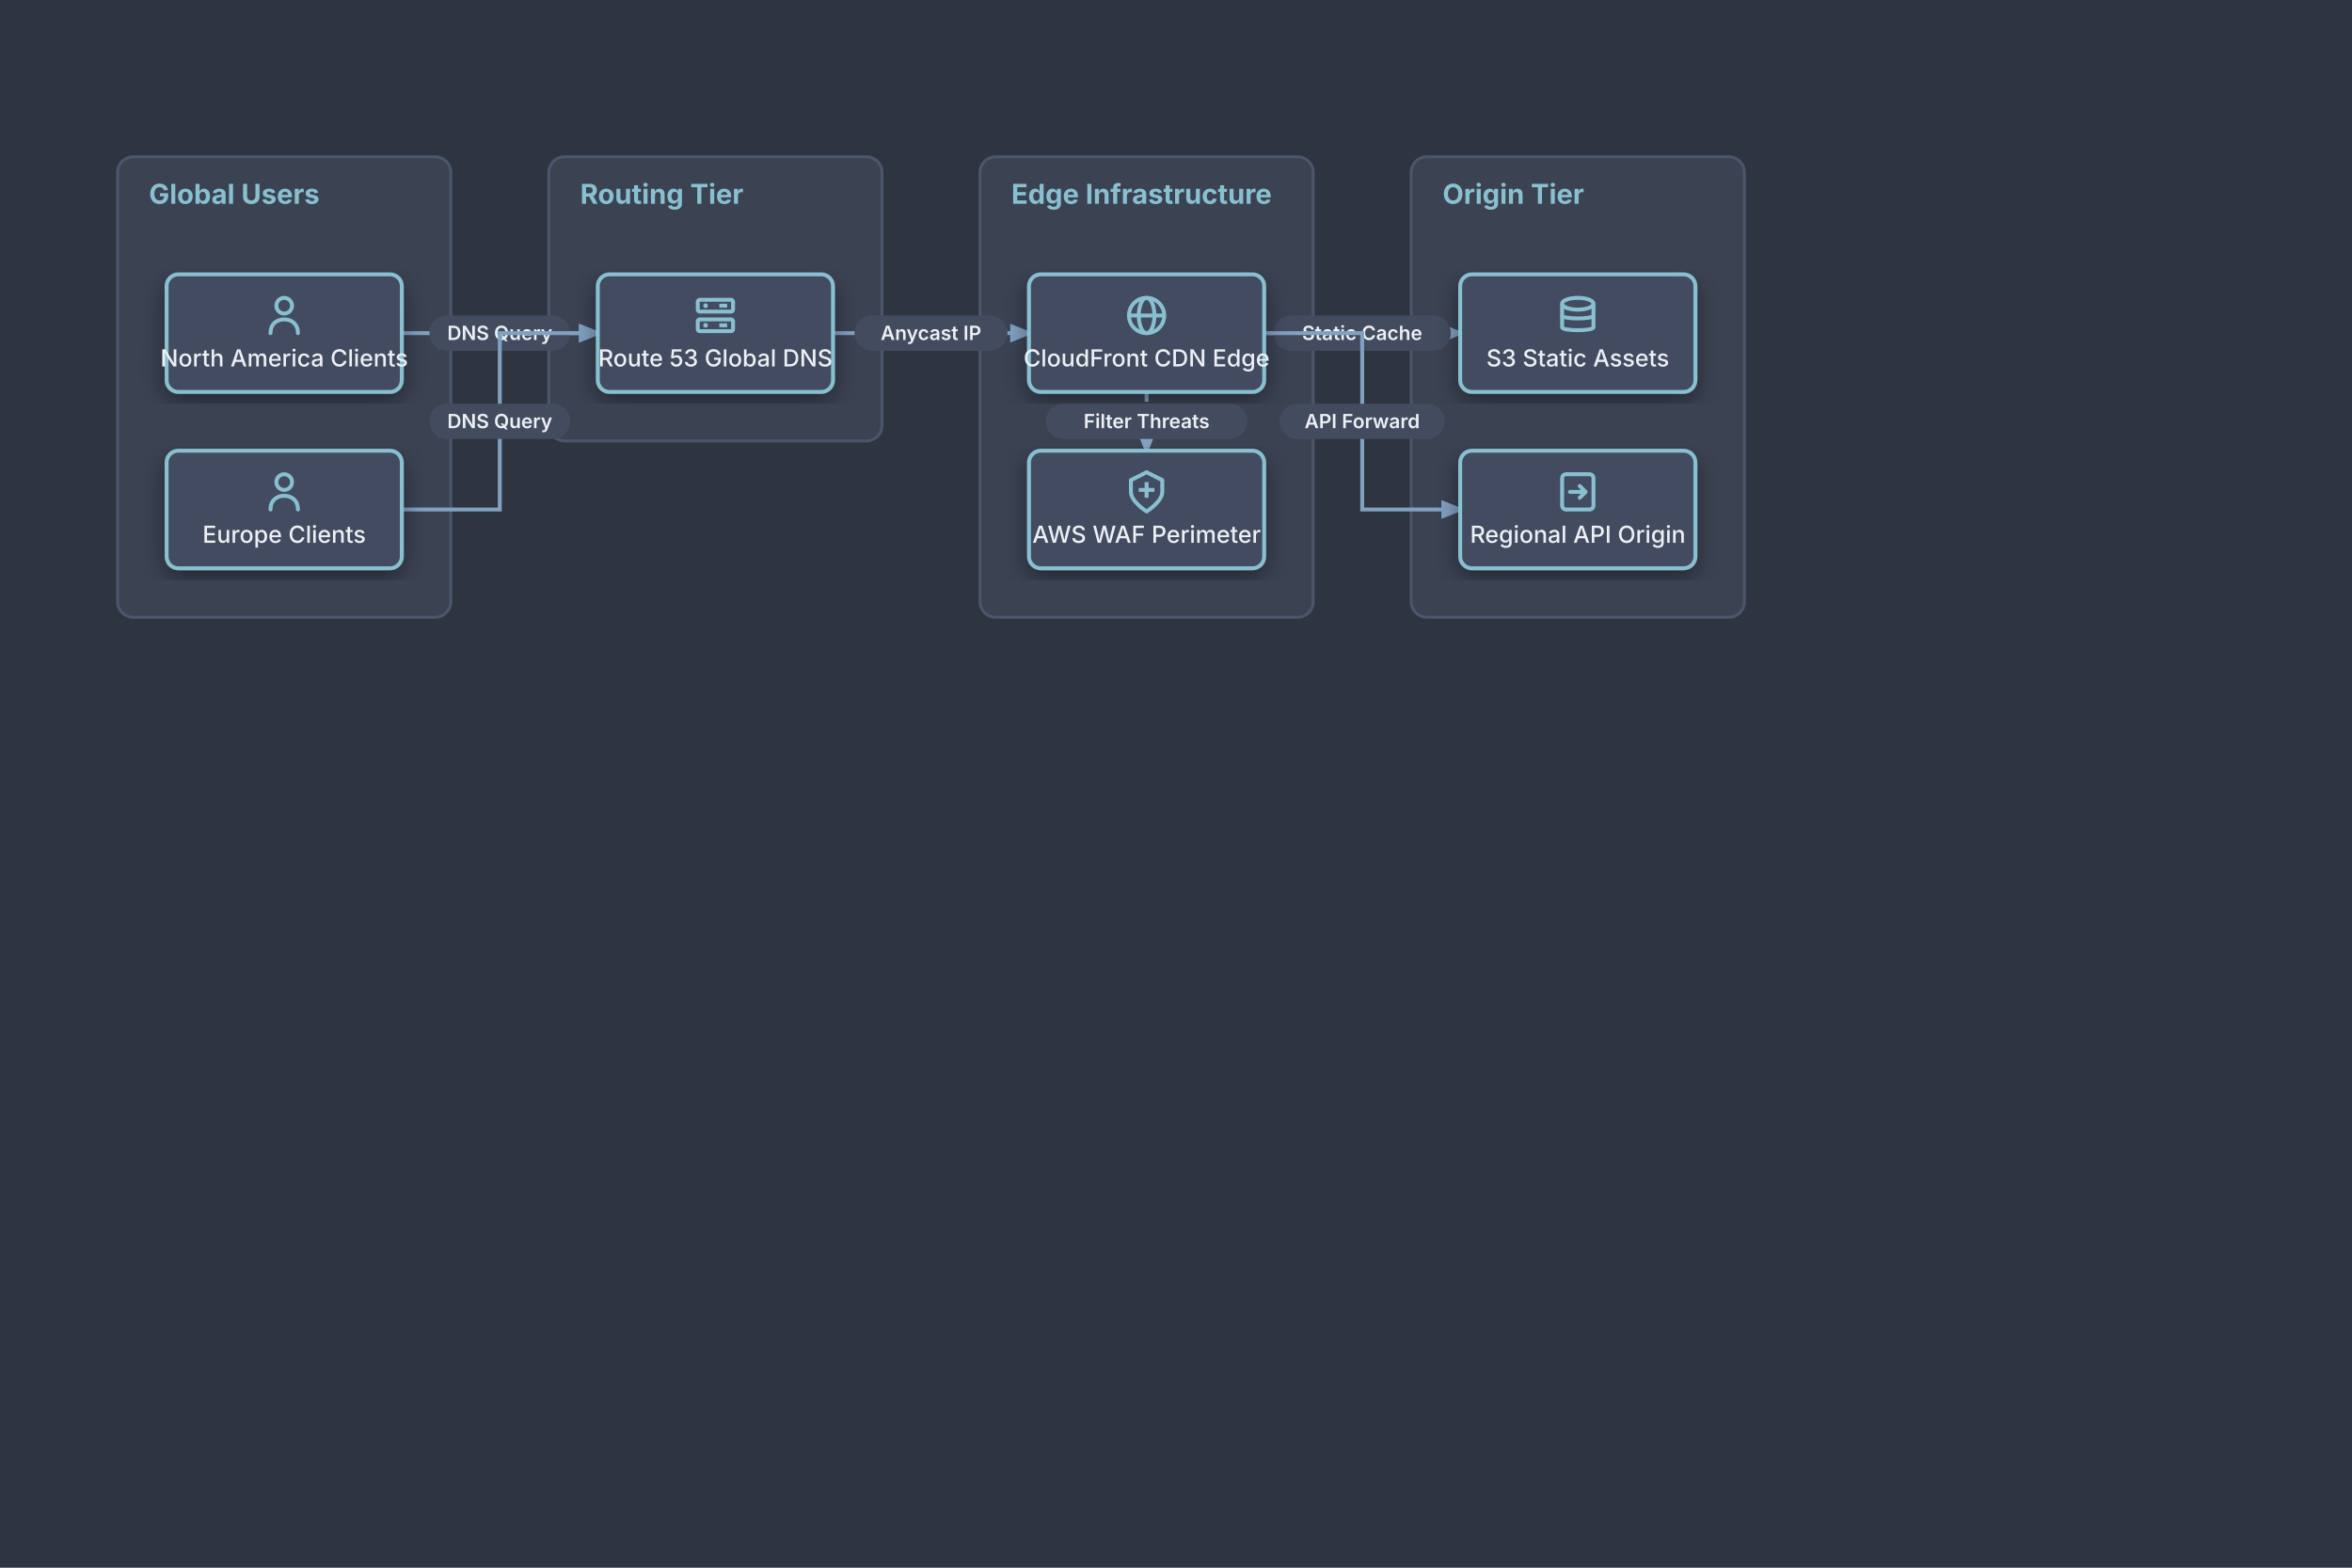
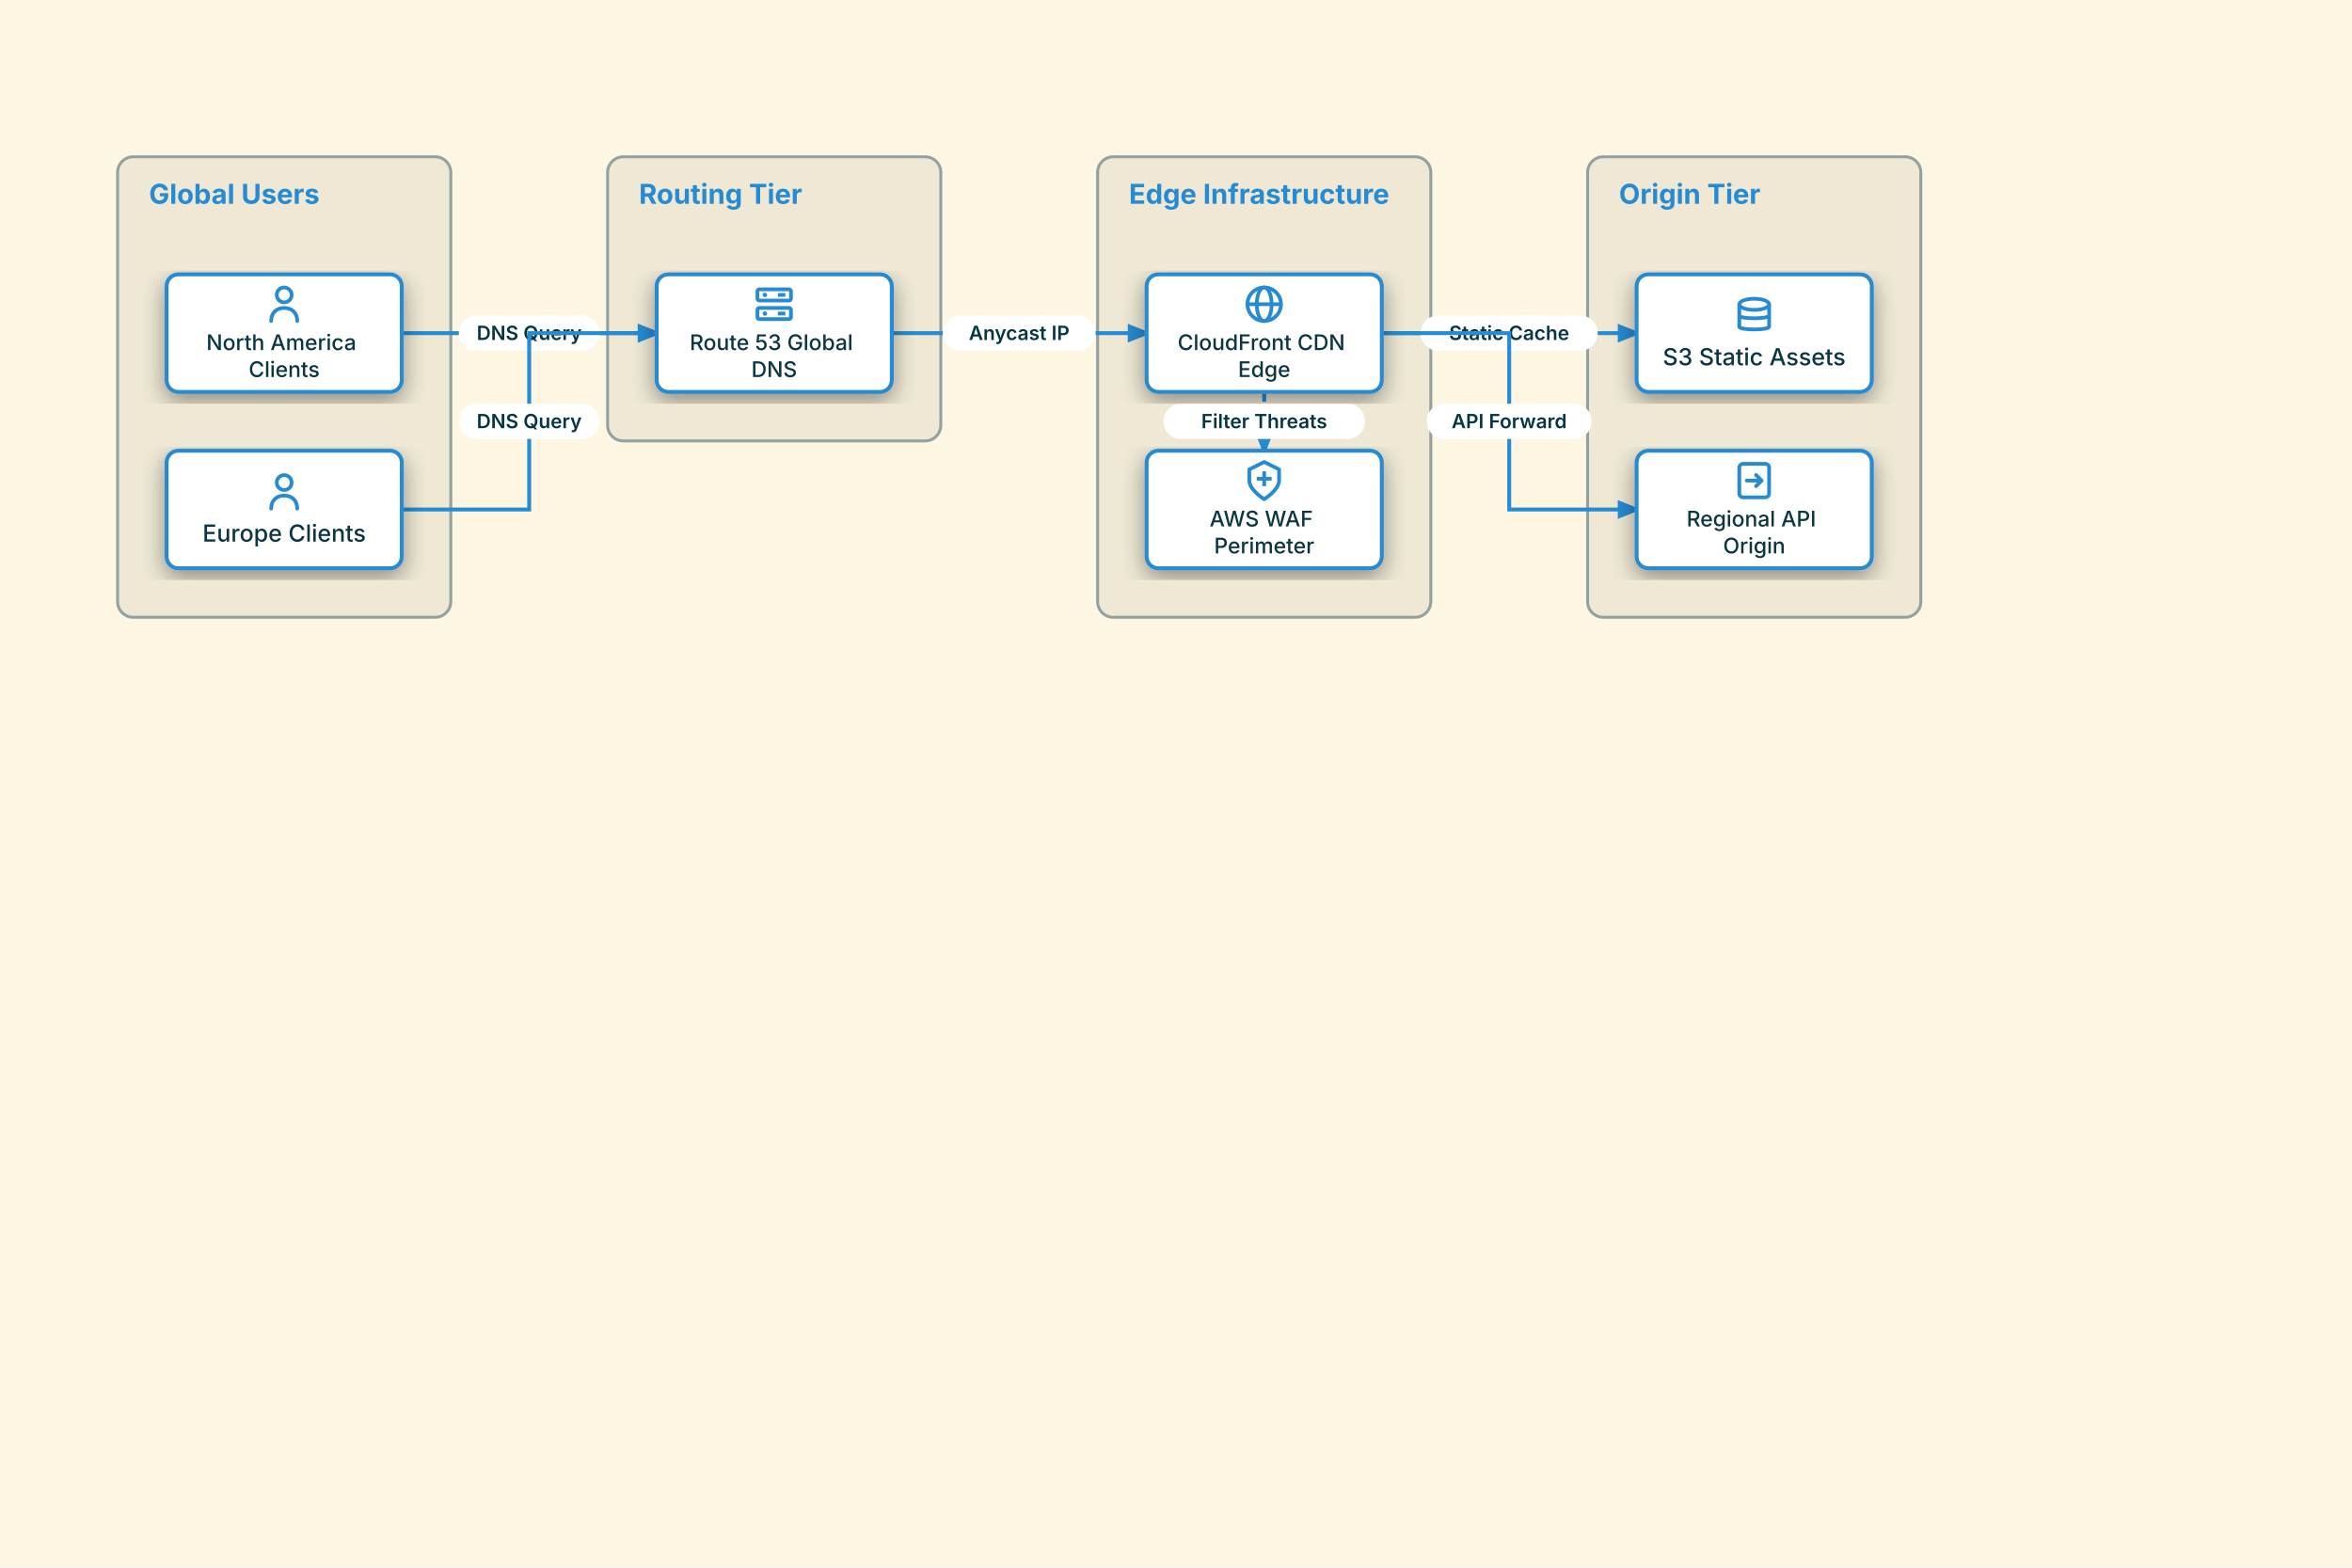
- <svg xmlns="http://www.w3.org/2000/svg" viewBox="0 0 1200.0 800.0" width="1200.0" height="800.0">
+ <svg xmlns="http://www.w3.org/2000/svg" viewBox="0 0 1200 800" width="1200" height="800">
  <defs>
    <marker id="arrow" viewBox="0 0 10 10" refX="8" refY="5" markerWidth="6" markerHeight="6" orient="auto-start-reverse">
-       <path d="M 0 1 L 10 5 L 0 9 z" fill="#88C0D0" />
+       <path d="M 0 1 L 10 5 L 0 9 z" fill="#268BD2" />
    </marker>
-     <marker id="arrow-81A1C1" viewBox="0 0 10 10" refX="8" refY="5" markerWidth="6" markerHeight="6" orient="auto-start-reverse">
-       <path d="M 0 1 L 10 5 L 0 9 z" fill="#81A1C1" />
+     <marker id="arrow-tail" viewBox="0 0 10 10" refX="2" refY="5" markerWidth="6" markerHeight="6" orient="auto">
+       <path d="M 10 1 L 0 5 L 10 9 z" fill="#268BD2" />
    </marker>
    <filter id="shadow" x="-10%" y="-10%" width="120%" height="120%">
      <feDropShadow dx="0" dy="4" stdDeviation="6" flood-color="#000000" flood-opacity="0.4" />
    </filter>
  </defs>
-   <rect width="100%" height="100%" fill="#2E3440" />
+   <rect width="100%" height="100%" fill="#FDF6E3" />
  <g id="group_1">
-     <rect x="60.0" y="80.0" width="170.0" height="235.0" rx="8" fill="#3B4252" stroke="#4C566A" stroke-width="1.5" />
-     <text x="76.0" y="104.0" fill="#88C0D0" font-family="Inter, -apple-system, BlinkMacSystemFont, 'Segoe UI', Roboto, sans-serif" font-size="14" font-weight="bold">Global Users</text>
+     <rect x="60.0" y="80.0" width="170.0" height="235.0" rx="8" fill="#EEE8D5" stroke="#93A1A1" stroke-width="1.5" />
+     <text x="76.0" y="104.0" fill="#268BD2" font-family="Inter, -apple-system, BlinkMacSystemFont, 'Segoe UI', Roboto, sans-serif" font-size="14" font-weight="bold">Global Users</text>
  </g>
  <g id="group_2">
-     <rect x="280.0" y="80.0" width="170.0" height="145.0" rx="8" fill="#3B4252" stroke="#4C566A" stroke-width="1.5" />
-     <text x="296.0" y="104.0" fill="#88C0D0" font-family="Inter, -apple-system, BlinkMacSystemFont, 'Segoe UI', Roboto, sans-serif" font-size="14" font-weight="bold">Routing Tier</text>
+     <rect x="310.0" y="80.0" width="170.0" height="145.0" rx="8" fill="#EEE8D5" stroke="#93A1A1" stroke-width="1.5" />
+     <text x="326.0" y="104.0" fill="#268BD2" font-family="Inter, -apple-system, BlinkMacSystemFont, 'Segoe UI', Roboto, sans-serif" font-size="14" font-weight="bold">Routing Tier</text>
  </g>
  <g id="group_3">
-     <rect x="500.0" y="80.0" width="170.0" height="235.0" rx="8" fill="#3B4252" stroke="#4C566A" stroke-width="1.5" />
-     <text x="516.0" y="104.0" fill="#88C0D0" font-family="Inter, -apple-system, BlinkMacSystemFont, 'Segoe UI', Roboto, sans-serif" font-size="14" font-weight="bold">Edge Infrastructure</text>
+     <rect x="560.0" y="80.0" width="170.0" height="235.0" rx="8" fill="#EEE8D5" stroke="#93A1A1" stroke-width="1.5" />
+     <text x="576.0" y="104.0" fill="#268BD2" font-family="Inter, -apple-system, BlinkMacSystemFont, 'Segoe UI', Roboto, sans-serif" font-size="14" font-weight="bold">Edge Infrastructure</text>
  </g>
  <g id="group_4">
-     <rect x="720.0" y="80.0" width="170.0" height="235.0" rx="8" fill="#3B4252" stroke="#4C566A" stroke-width="1.5" />
-     <text x="736.0" y="104.0" fill="#88C0D0" font-family="Inter, -apple-system, BlinkMacSystemFont, 'Segoe UI', Roboto, sans-serif" font-size="14" font-weight="bold">Origin Tier</text>
+     <rect x="810.0" y="80.0" width="170.0" height="235.0" rx="8" fill="#EEE8D5" stroke="#93A1A1" stroke-width="1.5" />
+     <text x="826.0" y="104.0" fill="#268BD2" font-family="Inter, -apple-system, BlinkMacSystemFont, 'Segoe UI', Roboto, sans-serif" font-size="14" font-weight="bold">Origin Tier</text>
  </g>
-   <path d="M 205.0 170.0 L 305.0 170.0" fill="none" stroke="#81A1C1" stroke-width="2" marker-end="url(#arrow-81A1C1)" />
+   <path d="M 205.0 170.0 L 335.0 170.0" fill="none" stroke="#268BD2" stroke-width="2" marker-end="url(#arrow)" />
  <g class="badge">
-     <rect x="219.1" y="161.0" width="71.8" height="18.0" rx="9.0" fill="#434C5E" />
-     <text x="255.0" y="173.5" fill="#ECEFF4" font-size="10.0" font-family="Inter, -apple-system, BlinkMacSystemFont, 'Segoe UI', Roboto, sans-serif" font-weight="600" text-anchor="middle">DNS Query</text>
+     <rect x="234.1" y="161.0" width="71.8" height="18.0" rx="9.0" fill="#FFFFFF" />
+     <text x="270.0" y="173.5" fill="#073642" font-size="10.0" font-family="Inter, -apple-system, BlinkMacSystemFont, 'Segoe UI', Roboto, sans-serif" font-weight="600" text-anchor="middle">DNS Query</text>
  </g>
-   <path d="M 205.0 260.0 L 255.0 260.0 L 255.0 170.0 L 305.0 170.0" fill="none" stroke="#81A1C1" stroke-width="2" marker-end="url(#arrow-81A1C1)" />
+   <path d="M 205.0 260.0 L 270.0 260.0 L 270.0 170.0 L 335.0 170.0" fill="none" stroke="#268BD2" stroke-width="2" marker-end="url(#arrow)" />
  <g class="badge">
-     <rect x="219.1" y="206.0" width="71.8" height="18.0" rx="9.0" fill="#434C5E" />
-     <text x="255.0" y="218.5" fill="#ECEFF4" font-size="10.0" font-family="Inter, -apple-system, BlinkMacSystemFont, 'Segoe UI', Roboto, sans-serif" font-weight="600" text-anchor="middle">DNS Query</text>
+     <rect x="234.1" y="206.0" width="71.8" height="18.0" rx="9.0" fill="#FFFFFF" />
+     <text x="270.0" y="218.5" fill="#073642" font-size="10.0" font-family="Inter, -apple-system, BlinkMacSystemFont, 'Segoe UI', Roboto, sans-serif" font-weight="600" text-anchor="middle">DNS Query</text>
  </g>
-   <path d="M 425.0 170.0 L 525.0 170.0" fill="none" stroke="#81A1C1" stroke-width="2" marker-end="url(#arrow-81A1C1)" />
+   <path d="M 455.0 170.0 L 585.0 170.0" fill="none" stroke="#268BD2" stroke-width="2" marker-end="url(#arrow)" />
  <g class="badge">
-     <rect x="436.0" y="161.0" width="78.0" height="18.0" rx="9.0" fill="#434C5E" />
-     <text x="475.0" y="173.5" fill="#ECEFF4" font-size="10.0" font-family="Inter, -apple-system, BlinkMacSystemFont, 'Segoe UI', Roboto, sans-serif" font-weight="600" text-anchor="middle">Anycast IP</text>
+     <rect x="481.0" y="161.0" width="78.0" height="18.0" rx="9.0" fill="#FFFFFF" />
+     <text x="520.0" y="173.5" fill="#073642" font-size="10.0" font-family="Inter, -apple-system, BlinkMacSystemFont, 'Segoe UI', Roboto, sans-serif" font-weight="600" text-anchor="middle">Anycast IP</text>
  </g>
-   <path d="M 585.0 200.0 L 585.0 230.0" fill="none" stroke="#81A1C1" stroke-width="2" stroke-dasharray="5,5" marker-end="url(#arrow-81A1C1)" />
+   <path d="M 645.0 200.0 L 645.0 230.0" fill="none" stroke="#268BD2" stroke-width="2" stroke-dasharray="5,5" marker-end="url(#arrow)" />
  <g class="badge">
-     <rect x="533.6" y="206.0" width="102.8" height="18.0" rx="9.0" fill="#434C5E" />
-     <text x="585.0" y="218.5" fill="#ECEFF4" font-size="10.0" font-family="Inter, -apple-system, BlinkMacSystemFont, 'Segoe UI', Roboto, sans-serif" font-weight="600" text-anchor="middle">Filter Threats</text>
+     <rect x="593.6" y="206.0" width="102.8" height="18.0" rx="9.0" fill="#FFFFFF" />
+     <text x="645.0" y="218.5" fill="#073642" font-size="10.0" font-family="Inter, -apple-system, BlinkMacSystemFont, 'Segoe UI', Roboto, sans-serif" font-weight="600" text-anchor="middle">Filter Threats</text>
  </g>
-   <path d="M 645.0 170.0 L 745.0 170.0" fill="none" stroke="#81A1C1" stroke-width="2" marker-end="url(#arrow-81A1C1)" />
+   <path d="M 705.0 170.0 L 835.0 170.0" fill="none" stroke="#268BD2" stroke-width="2" marker-end="url(#arrow)" />
  <g class="badge">
-     <rect x="649.8" y="161.0" width="90.4" height="18.0" rx="9.0" fill="#434C5E" />
-     <text x="695.0" y="173.5" fill="#ECEFF4" font-size="10.0" font-family="Inter, -apple-system, BlinkMacSystemFont, 'Segoe UI', Roboto, sans-serif" font-weight="600" text-anchor="middle">Static Cache</text>
+     <rect x="724.8" y="161.0" width="90.4" height="18.0" rx="9.0" fill="#FFFFFF" />
+     <text x="770.0" y="173.5" fill="#073642" font-size="10.0" font-family="Inter, -apple-system, BlinkMacSystemFont, 'Segoe UI', Roboto, sans-serif" font-weight="600" text-anchor="middle">Static Cache</text>
  </g>
-   <path d="M 645.0 170.0 L 695.0 170.0 L 695.0 260.0 L 745.0 260.0" fill="none" stroke="#81A1C1" stroke-width="2" marker-end="url(#arrow-81A1C1)" />
+   <path d="M 705.0 170.0 L 770.0 170.0 L 770.0 260.0 L 835.0 260.0" fill="none" stroke="#268BD2" stroke-width="2" marker-end="url(#arrow)" />
  <g class="badge">
-     <rect x="652.9" y="206.0" width="84.2" height="18.0" rx="9.0" fill="#434C5E" />
-     <text x="695.0" y="218.5" fill="#ECEFF4" font-size="10.0" font-family="Inter, -apple-system, BlinkMacSystemFont, 'Segoe UI', Roboto, sans-serif" font-weight="600" text-anchor="middle">API Forward</text>
+     <rect x="727.9" y="206.0" width="84.2" height="18.0" rx="9.0" fill="#FFFFFF" />
+     <text x="770.0" y="218.5" fill="#073642" font-size="10.0" font-family="Inter, -apple-system, BlinkMacSystemFont, 'Segoe UI', Roboto, sans-serif" font-weight="600" text-anchor="middle">API Forward</text>
  </g>
  <g id="user_na" filter="url(#shadow)">
-     <rect x="85.0" y="140.0" width="120.0" height="60.0" rx="6.0" fill="#434C5E" stroke="#88C0D0" stroke-width="2.0" />
-     <g class="icon icon-user" transform="translate(133.0, 149.0) scale(1.0)">
-       <circle cx="12" cy="7" r="4" fill="none" stroke="#88C0D0" stroke-width="2.0" />
-       <path d="M 5 21 C 5 16.5 8 14 12 14 C 16 14 19 16.5 19 21" fill="none" stroke="#88C0D0" stroke-width="2.0" stroke-linecap="round" />
+     <rect x="85.0" y="140.0" width="120.0" height="60.0" rx="6.0" fill="#FFFFFF" stroke="#268BD2" stroke-width="2.0" />
+     <g class="icon icon-user" transform="translate(133.6, 143.85) scale(0.95)">
+       <circle cx="12" cy="7" r="4" fill="none" stroke="#268BD2" stroke-width="2.0" />
+       <path d="M 5 21 C 5 16.5 8 14 12 14 C 16 14 19 16.5 19 21" fill="none" stroke="#268BD2" stroke-width="2.0" stroke-linecap="round" />
    </g>
-     <text x="145.0" y="187.0" text-anchor="middle" fill="#ECEFF4" font-family="Inter, -apple-system, BlinkMacSystemFont, 'Segoe UI', Roboto, sans-serif" font-size="12" font-weight="500">North America Clients</text>
+     <text x="145.0" y="178.65" text-anchor="middle" fill="#073642" font-family="Inter, -apple-system, BlinkMacSystemFont, 'Segoe UI', Roboto, sans-serif" font-size="11.0" font-weight="500">
+       <tspan x="145.0" dy="0">North America</tspan>
+       <tspan x="145.0" dy="13.75">Clients</tspan>
+     </text>
  </g>
  <g id="user_eu" filter="url(#shadow)">
-     <rect x="85.0" y="230.0" width="120.0" height="60.0" rx="6.0" fill="#434C5E" stroke="#88C0D0" stroke-width="2.0" />
-     <g class="icon icon-user" transform="translate(133.0, 239.0) scale(1.0)">
-       <circle cx="12" cy="7" r="4" fill="none" stroke="#88C0D0" stroke-width="2.0" />
-       <path d="M 5 21 C 5 16.5 8 14 12 14 C 16 14 19 16.5 19 21" fill="none" stroke="#88C0D0" stroke-width="2.0" stroke-linecap="round" />
+     <rect x="85.0" y="230.0" width="120.0" height="60.0" rx="6.0" fill="#FFFFFF" stroke="#268BD2" stroke-width="2.0" />
+     <g class="icon icon-user" transform="translate(133.6, 239.6) scale(0.95)">
+       <circle cx="12" cy="7" r="4" fill="none" stroke="#268BD2" stroke-width="2.0" />
+       <path d="M 5 21 C 5 16.5 8 14 12 14 C 16 14 19 16.5 19 21" fill="none" stroke="#268BD2" stroke-width="2.0" stroke-linecap="round" />
    </g>
-     <text x="145.0" y="277.0" text-anchor="middle" fill="#ECEFF4" font-family="Inter, -apple-system, BlinkMacSystemFont, 'Segoe UI', Roboto, sans-serif" font-size="12" font-weight="500">Europe Clients</text>
+     <text x="145.0" y="276.4" text-anchor="middle" fill="#073642" font-family="Inter, -apple-system, BlinkMacSystemFont, 'Segoe UI', Roboto, sans-serif" font-size="12" font-weight="500">Europe Clients</text>
  </g>
  <g id="dns" filter="url(#shadow)">
-     <rect x="305.0" y="140.0" width="120.0" height="60.0" rx="6.0" fill="#434C5E" stroke="#88C0D0" stroke-width="2.0" />
-     <g class="icon icon-dns" transform="translate(353.0, 149.0) scale(1.0)">
-       <rect x="3" y="4" width="18" height="6" rx="1" fill="none" stroke="#88C0D0" stroke-width="2.0" />
-       <rect x="3" y="14" width="18" height="6" rx="1" fill="none" stroke="#88C0D0" stroke-width="2.0" />
-       <circle cx="7" cy="7" r="1.2" fill="#88C0D0" />
-       <circle cx="7" cy="17" r="1.2" fill="#88C0D0" />
-       <line x1="14" y1="7" x2="18" y2="7" stroke="#88C0D0" stroke-width="2.0" />
-       <line x1="14" y1="17" x2="18" y2="17" stroke="#88C0D0" stroke-width="2.0" />
+     <rect x="335.0" y="140.0" width="120.0" height="60.0" rx="6.0" fill="#FFFFFF" stroke="#268BD2" stroke-width="2.0" />
+     <g class="icon icon-dns" transform="translate(383.6, 143.85) scale(0.95)">
+       <rect x="3" y="4" width="18" height="6" rx="1" fill="none" stroke="#268BD2" stroke-width="2.0" />
+       <rect x="3" y="14" width="18" height="6" rx="1" fill="none" stroke="#268BD2" stroke-width="2.0" />
+       <circle cx="7" cy="7" r="1.2" fill="#268BD2" />
+       <circle cx="7" cy="17" r="1.2" fill="#268BD2" />
+       <line x1="14" y1="7" x2="18" y2="7" stroke="#268BD2" stroke-width="2.0" />
+       <line x1="14" y1="17" x2="18" y2="17" stroke="#268BD2" stroke-width="2.0" />
    </g>
-     <text x="365.0" y="187.0" text-anchor="middle" fill="#ECEFF4" font-family="Inter, -apple-system, BlinkMacSystemFont, 'Segoe UI', Roboto, sans-serif" font-size="12" font-weight="500">Route 53 Global DNS</text>
+     <text x="395.0" y="178.65" text-anchor="middle" fill="#073642" font-family="Inter, -apple-system, BlinkMacSystemFont, 'Segoe UI', Roboto, sans-serif" font-size="11.0" font-weight="500">
+       <tspan x="395.0" dy="0">Route 53 Global</tspan>
+       <tspan x="395.0" dy="13.75">DNS</tspan>
+     </text>
  </g>
  <g id="cdn" filter="url(#shadow)">
-     <rect x="525.0" y="140.0" width="120.0" height="60.0" rx="6.0" fill="#434C5E" stroke="#88C0D0" stroke-width="2.0" />
-     <g class="icon icon-cdn" transform="translate(573.0, 149.0) scale(1.0)">
-       <circle cx="12" cy="12" r="9" fill="none" stroke="#88C0D0" stroke-width="2.0" />
-       <ellipse cx="12" cy="12" rx="4" ry="9" fill="none" stroke="#88C0D0" stroke-width="2.0" />
-       <line x1="3" y1="12" x2="21" y2="12" stroke="#88C0D0" stroke-width="2.0" />
+     <rect x="585.0" y="140.0" width="120.0" height="60.0" rx="6.0" fill="#FFFFFF" stroke="#268BD2" stroke-width="2.0" />
+     <g class="icon icon-cdn" transform="translate(633.6, 143.85) scale(0.95)">
+       <circle cx="12" cy="12" r="9" fill="none" stroke="#268BD2" stroke-width="2.0" />
+       <ellipse cx="12" cy="12" rx="4" ry="9" fill="none" stroke="#268BD2" stroke-width="2.0" />
+       <line x1="3" y1="12" x2="21" y2="12" stroke="#268BD2" stroke-width="2.0" />
    </g>
-     <text x="585.0" y="187.0" text-anchor="middle" fill="#ECEFF4" font-family="Inter, -apple-system, BlinkMacSystemFont, 'Segoe UI', Roboto, sans-serif" font-size="12" font-weight="500">CloudFront CDN Edge</text>
+     <text x="645.0" y="178.65" text-anchor="middle" fill="#073642" font-family="Inter, -apple-system, BlinkMacSystemFont, 'Segoe UI', Roboto, sans-serif" font-size="11.0" font-weight="500">
+       <tspan x="645.0" dy="0">CloudFront CDN</tspan>
+       <tspan x="645.0" dy="13.75">Edge</tspan>
+     </text>
  </g>
  <g id="waf" filter="url(#shadow)">
-     <rect x="525.0" y="230.0" width="120.0" height="60.0" rx="6.0" fill="#434C5E" stroke="#88C0D0" stroke-width="2.0" />
-     <g class="icon icon-firewall" transform="translate(573.0, 239.0) scale(1.0)">
-       <path d="M 12 2 L 20 6 V 12 C 20 17 12 22 12 22 C 12 22 4 17 4 12 V 6 Z" fill="none" stroke="#88C0D0" stroke-width="2.0" stroke-linejoin="round" />
-       <line x1="8" y1="11" x2="16" y2="11" stroke="#88C0D0" stroke-width="2.0" />
-       <line x1="12" y1="7" x2="12" y2="15" stroke="#88C0D0" stroke-width="2.0" />
+     <rect x="585.0" y="230.0" width="120.0" height="60.0" rx="6.0" fill="#FFFFFF" stroke="#268BD2" stroke-width="2.0" />
+     <g class="icon icon-firewall" transform="translate(633.6, 233.85) scale(0.95)">
+       <path d="M 12 2 L 20 6 V 12 C 20 17 12 22 12 22 C 12 22 4 17 4 12 V 6 Z" fill="none" stroke="#268BD2" stroke-width="2.0" stroke-linejoin="round" />
+       <line x1="8" y1="11" x2="16" y2="11" stroke="#268BD2" stroke-width="2.0" />
+       <line x1="12" y1="7" x2="12" y2="15" stroke="#268BD2" stroke-width="2.0" />
    </g>
-     <text x="585.0" y="277.0" text-anchor="middle" fill="#ECEFF4" font-family="Inter, -apple-system, BlinkMacSystemFont, 'Segoe UI', Roboto, sans-serif" font-size="12" font-weight="500">AWS WAF Perimeter</text>
+     <text x="645.0" y="268.65" text-anchor="middle" fill="#073642" font-family="Inter, -apple-system, BlinkMacSystemFont, 'Segoe UI', Roboto, sans-serif" font-size="11.0" font-weight="500">
+       <tspan x="645.0" dy="0">AWS WAF</tspan>
+       <tspan x="645.0" dy="13.75">Perimeter</tspan>
+     </text>
  </g>
  <g id="s3_static" filter="url(#shadow)">
-     <rect x="745.0" y="140.0" width="120.0" height="60.0" rx="6.0" fill="#434C5E" stroke="#88C0D0" stroke-width="2.0" />
-     <g class="icon icon-storage" transform="translate(793.0, 149.0) scale(1.0)">
-       <ellipse cx="12" cy="6" rx="8" ry="3" fill="none" stroke="#88C0D0" stroke-width="2.0" />
-       <path d="M 4 6 V 18 C 4 20 20 20 20 18 V 6" fill="none" stroke="#88C0D0" stroke-width="2.0" />
-       <path d="M 4 12 C 4 14 20 14 20 12" fill="none" stroke="#88C0D0" stroke-width="2.0" />
+     <rect x="835.0" y="140.0" width="120.0" height="60.0" rx="6.0" fill="#FFFFFF" stroke="#268BD2" stroke-width="2.0" />
+     <g class="icon icon-storage" transform="translate(883.6, 149.6) scale(0.95)">
+       <ellipse cx="12" cy="6" rx="8" ry="3" fill="none" stroke="#268BD2" stroke-width="2.0" />
+       <path d="M 4 6 V 18 C 4 20 20 20 20 18 V 6" fill="none" stroke="#268BD2" stroke-width="2.0" />
+       <path d="M 4 12 C 4 14 20 14 20 12" fill="none" stroke="#268BD2" stroke-width="2.0" />
    </g>
-     <text x="805.0" y="187.0" text-anchor="middle" fill="#ECEFF4" font-family="Inter, -apple-system, BlinkMacSystemFont, 'Segoe UI', Roboto, sans-serif" font-size="12" font-weight="500">S3 Static Assets</text>
+     <text x="895.0" y="186.4" text-anchor="middle" fill="#073642" font-family="Inter, -apple-system, BlinkMacSystemFont, 'Segoe UI', Roboto, sans-serif" font-size="12" font-weight="500">S3 Static Assets</text>
  </g>
  <g id="alb_api" filter="url(#shadow)">
-     <rect x="745.0" y="230.0" width="120.0" height="60.0" rx="6.0" fill="#434C5E" stroke="#88C0D0" stroke-width="2.0" />
-     <g class="icon icon-api_gateway" transform="translate(793.0, 239.0) scale(1.0)">
-       <rect x="4" y="3" width="16" height="18" rx="2" fill="none" stroke="#88C0D0" stroke-width="2.0" />
-       <path d="M 8 12 H 16 M 13 9 L 16 12 L 13 15" fill="none" stroke="#88C0D0" stroke-width="2.0" stroke-linecap="round" stroke-linejoin="round" />
+     <rect x="835.0" y="230.0" width="120.0" height="60.0" rx="6.0" fill="#FFFFFF" stroke="#268BD2" stroke-width="2.0" />
+     <g class="icon icon-api_gateway" transform="translate(883.6, 233.85) scale(0.95)">
+       <rect x="4" y="3" width="16" height="18" rx="2" fill="none" stroke="#268BD2" stroke-width="2.0" />
+       <path d="M 8 12 H 16 M 13 9 L 16 12 L 13 15" fill="none" stroke="#268BD2" stroke-width="2.0" stroke-linecap="round" stroke-linejoin="round" />
    </g>
-     <text x="805.0" y="277.0" text-anchor="middle" fill="#ECEFF4" font-family="Inter, -apple-system, BlinkMacSystemFont, 'Segoe UI', Roboto, sans-serif" font-size="12" font-weight="500">Regional API Origin</text>
+     <text x="895.0" y="268.65" text-anchor="middle" fill="#073642" font-family="Inter, -apple-system, BlinkMacSystemFont, 'Segoe UI', Roboto, sans-serif" font-size="11.0" font-weight="500">
+       <tspan x="895.0" dy="0">Regional API</tspan>
+       <tspan x="895.0" dy="13.75">Origin</tspan>
+     </text>
  </g>
</svg>
